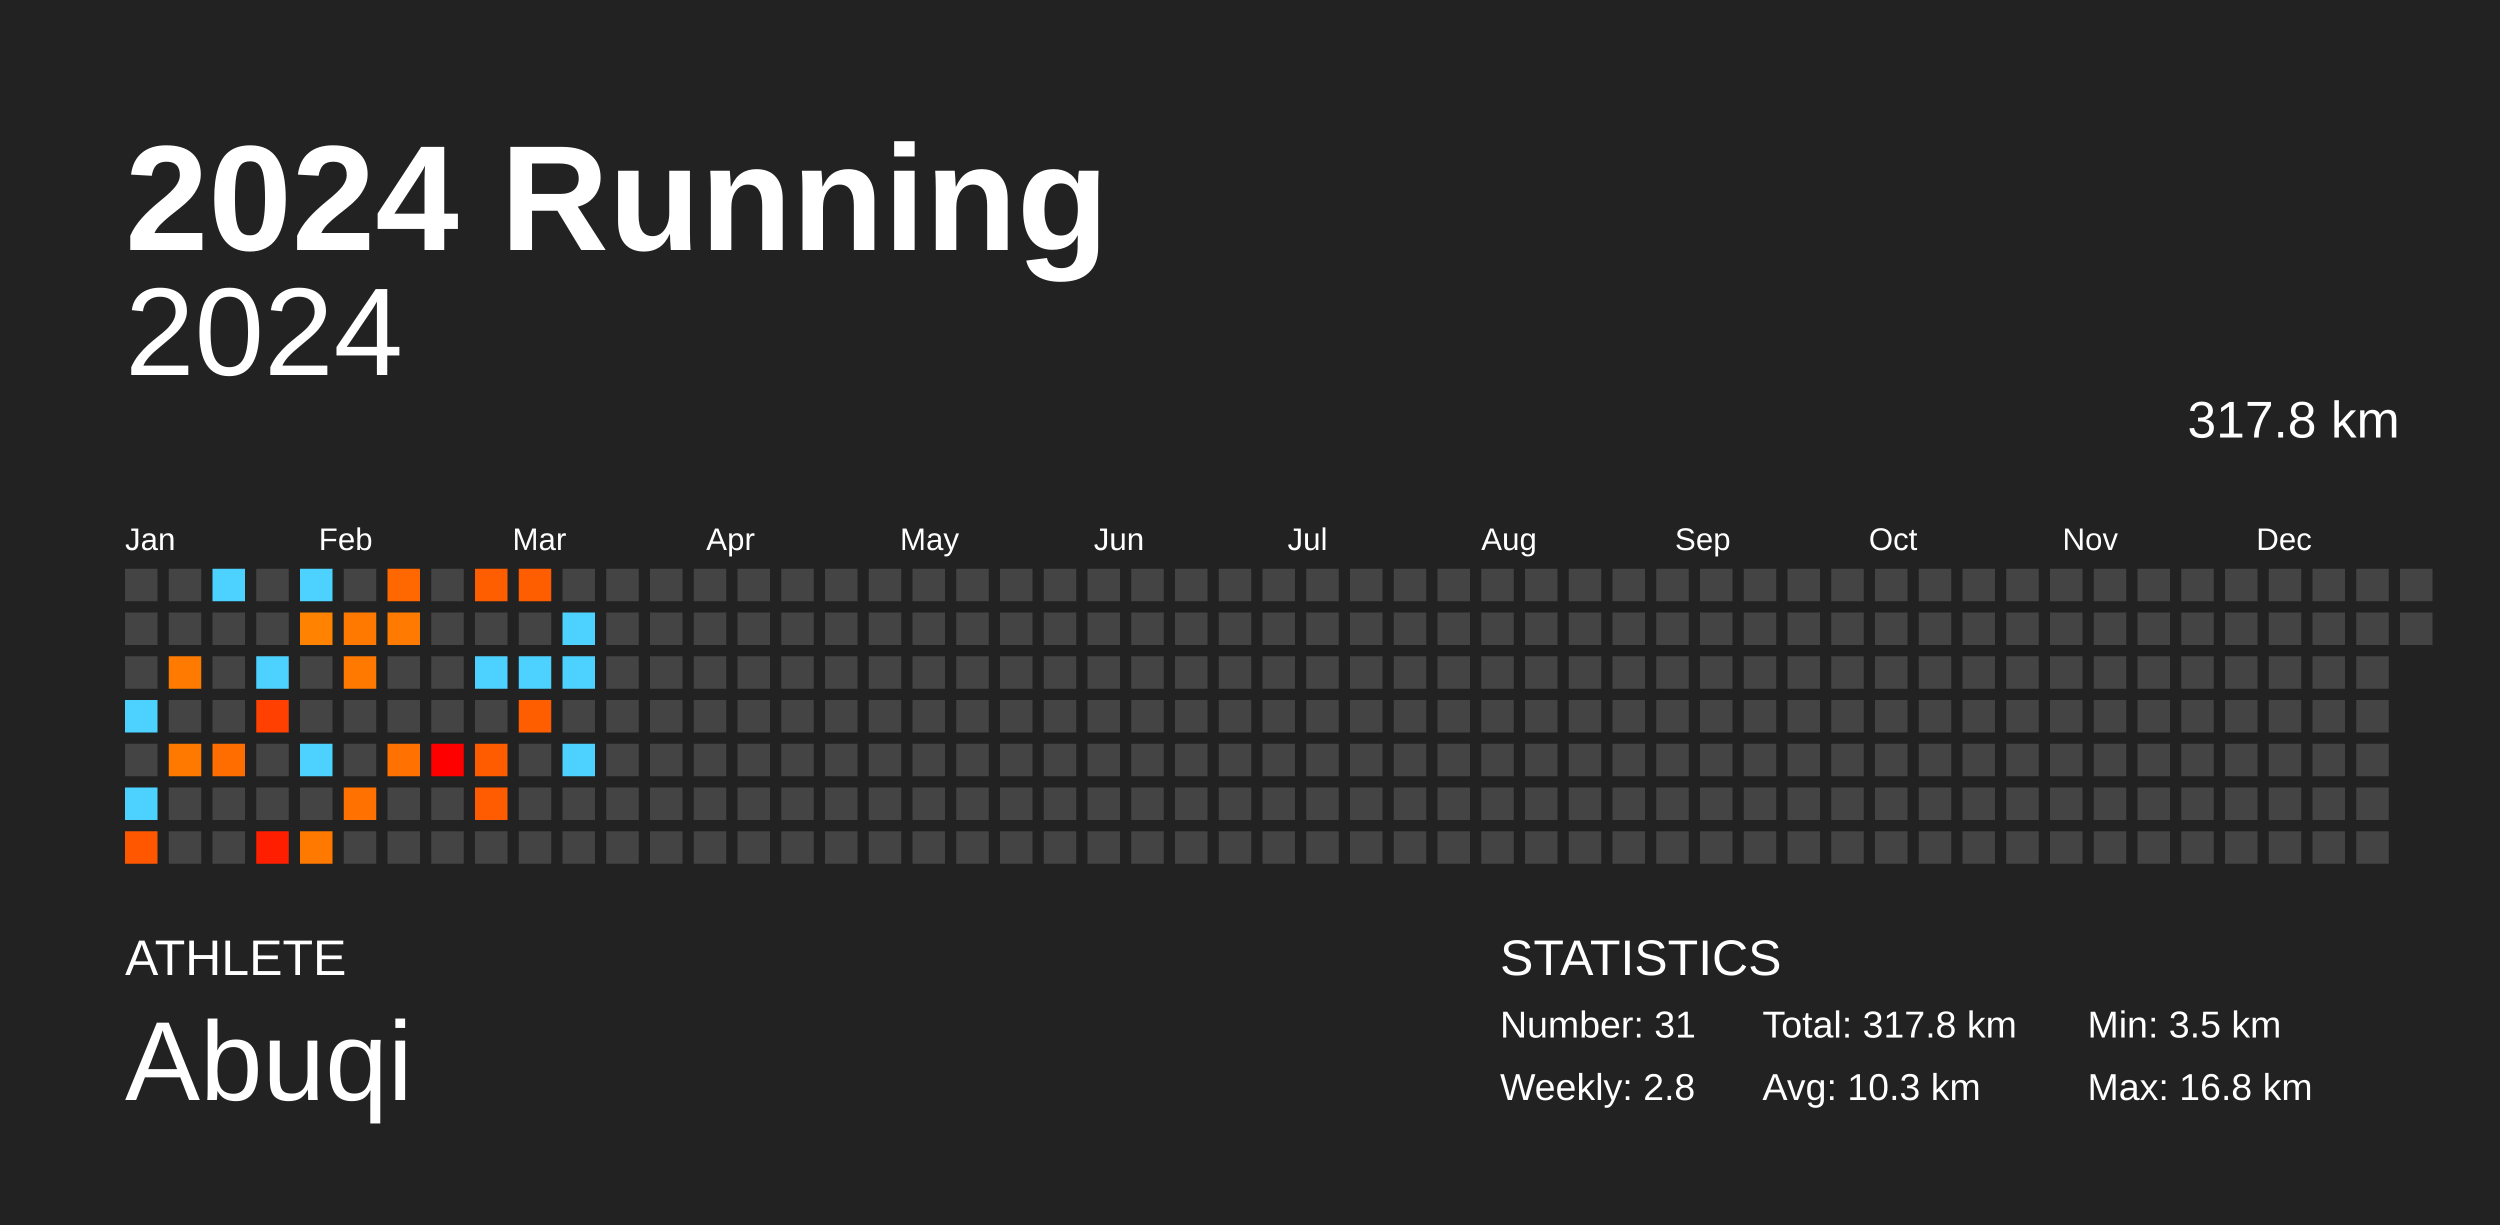
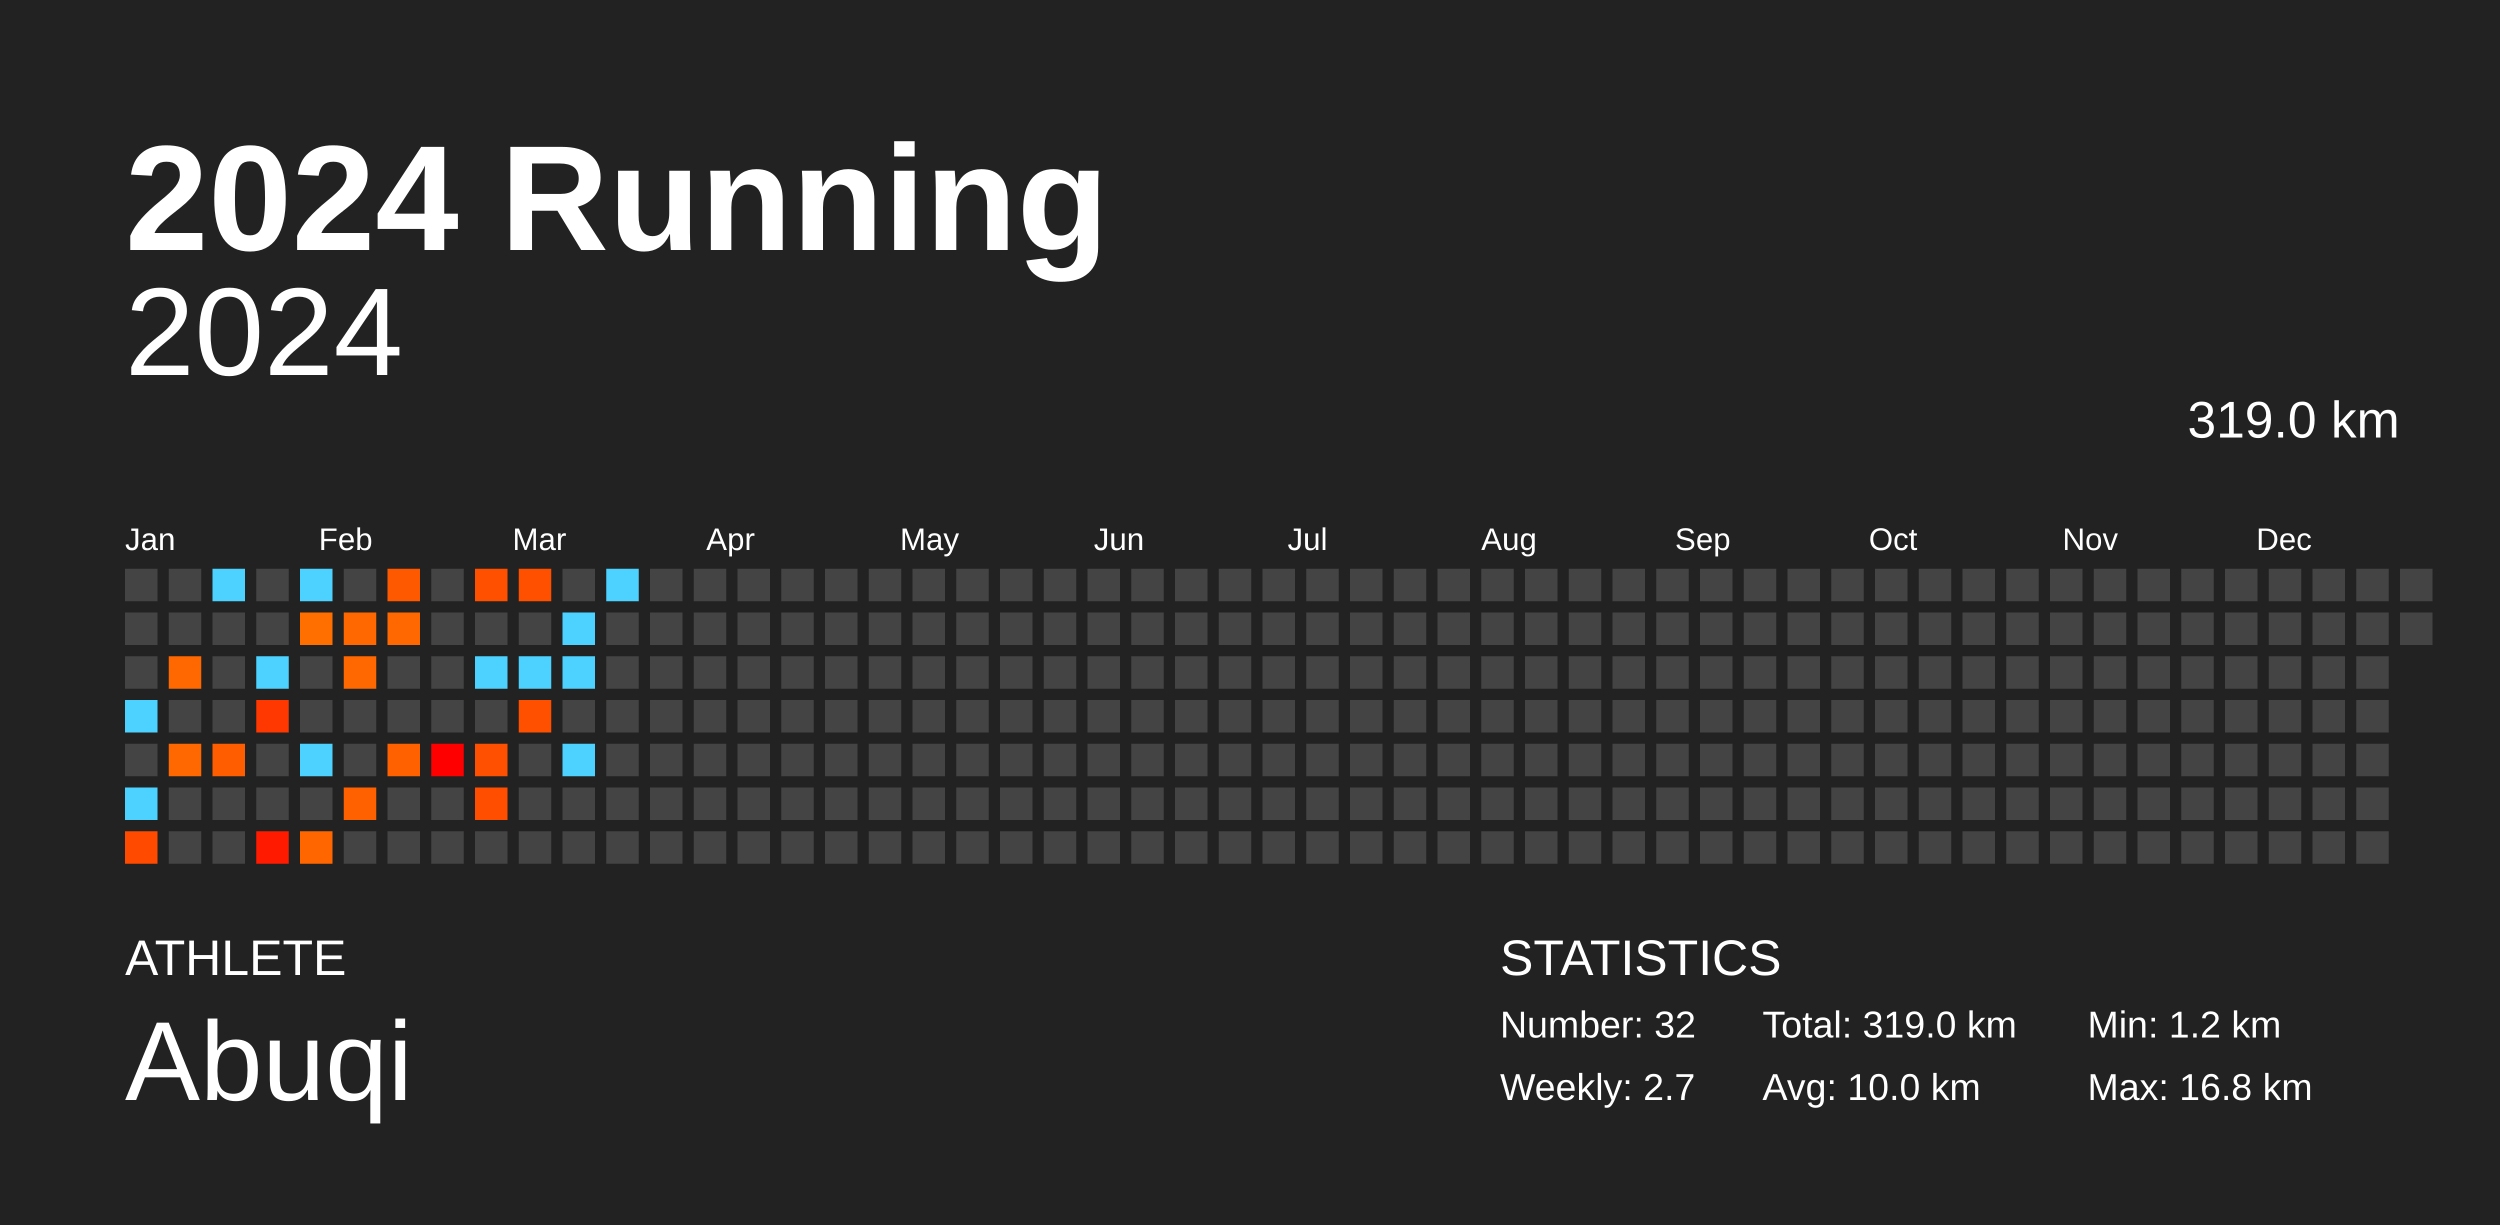
<svg xmlns="http://www.w3.org/2000/svg" baseProfile="full" height="98mm" version="1.1" viewBox="0,0,200,98" width="200mm">
  <defs />
  <rect fill="#222222" height="98" width="200" x="0" y="0" />
  <text fill="#FFFFFF" style="font-size:12px; font-family:Arial; font-weight:bold;" x="10" y="20">2024 Running</text>
  <text fill="#FFFFFF" style="font-size:4px; font-family:Arial" x="10" y="78">ATHLETE</text>
  <text fill="#FFFFFF" style="font-size:9px; font-family:Arial" x="10" y="88">Abuqi</text>
  <text fill="#FFFFFF" style="font-size:4px; font-family:Arial" x="120" y="78">STATISTICS</text>
-   <text fill="#FFFFFF" style="font-size:3px; font-family:Arial" x="120" y="83">Number: 31</text>
-   <text fill="#FFFFFF" style="font-size:3px; font-family:Arial" x="120" y="88">Weekly: 2.8</text>
-   <text fill="#FFFFFF" style="font-size:3px; font-family:Arial" x="141" y="83">Total: 317.8 km</text>
-   <text fill="#FFFFFF" style="font-size:3px; font-family:Arial" x="141" y="88">Avg: 10.3 km</text>
-   <text fill="#FFFFFF" style="font-size:3px; font-family:Arial" x="167" y="83">Min: 3.5 km</text>
+   <text fill="#FFFFFF" style="font-size:3px; font-family:Arial" x="120" y="83">Number: 32</text>
+   <text fill="#FFFFFF" style="font-size:3px; font-family:Arial" x="120" y="88">Weekly: 2.7</text>
+   <text fill="#FFFFFF" style="font-size:3px; font-family:Arial" x="141" y="83">Total: 319.0 km</text>
+   <text fill="#FFFFFF" style="font-size:3px; font-family:Arial" x="141" y="88">Avg: 10.0 km</text>
+   <text fill="#FFFFFF" style="font-size:3px; font-family:Arial" x="167" y="83">Min: 1.2 km</text>
  <text fill="#FFFFFF" style="font-size:3px; font-family:Arial" x="167" y="88">Max: 16.8 km</text>
  <text alignment-baseline="hanging" fill="#FFFFFF" style="font-size:10.0px; font-family:Arial;" x="10" y="30">2024</text>
-   <text alignment-baseline="hanging" fill="#FFFFFF" style="font-size:4.125px; font-family:Arial;" x="175" y="35">317.8 km</text>
+   <text alignment-baseline="hanging" fill="#FFFFFF" style="font-size:4.125px; font-family:Arial;" x="175" y="35">319.0 km</text>
  <text fill="#FFFFFF" style="font-size:2.5px; font-family:Arial" x="10.0" y="44">Jan</text>
  <text fill="#FFFFFF" style="font-size:2.5px; font-family:Arial" x="25.5" y="44">Feb</text>
  <text fill="#FFFFFF" style="font-size:2.5px; font-family:Arial" x="41.0" y="44">Mar</text>
  <text fill="#FFFFFF" style="font-size:2.5px; font-family:Arial" x="56.5" y="44">Apr</text>
  <text fill="#FFFFFF" style="font-size:2.5px; font-family:Arial" x="72.0" y="44">May</text>
  <text fill="#FFFFFF" style="font-size:2.5px; font-family:Arial" x="87.5" y="44">Jun</text>
  <text fill="#FFFFFF" style="font-size:2.5px; font-family:Arial" x="103.0" y="44">Jul</text>
  <text fill="#FFFFFF" style="font-size:2.5px; font-family:Arial" x="118.5" y="44">Aug</text>
  <text fill="#FFFFFF" style="font-size:2.5px; font-family:Arial" x="134.0" y="44">Sep</text>
  <text fill="#FFFFFF" style="font-size:2.5px; font-family:Arial" x="149.5" y="44">Oct</text>
  <text fill="#FFFFFF" style="font-size:2.5px; font-family:Arial" x="165.0" y="44">Nov</text>
  <text fill="#FFFFFF" style="font-size:2.5px; font-family:Arial" x="180.5" y="44">Dec</text>
  <rect fill="#444444" height="2.6" width="2.6" x="10.0" y="45.5" />
  <rect fill="#444444" height="2.6" width="2.6" x="10.0" y="49.0" />
  <rect fill="#444444" height="2.6" width="2.6" x="10.0" y="52.5" />
  <rect fill="#4dd2ff" height="2.6" width="2.6" x="10.0" y="56.0" />
  <rect fill="#444444" height="2.6" width="2.6" x="10.0" y="59.5" />
  <rect fill="#4dd2ff" height="2.6" width="2.6" x="10.0" y="63.0" />
-   <rect fill="#ff5700" height="2.6" width="2.6" x="10.0" y="66.5" />
+   <rect fill="#ff4a00" height="2.6" width="2.6" x="10.0" y="66.5" />
  <rect fill="#444444" height="2.6" width="2.6" x="13.5" y="45.5" />
  <rect fill="#444444" height="2.6" width="2.6" x="13.5" y="49.0" />
-   <rect fill="#ff7a00" height="2.6" width="2.6" x="13.5" y="52.5" />
+   <rect fill="#ff6800" height="2.6" width="2.6" x="13.5" y="52.5" />
  <rect fill="#444444" height="2.6" width="2.6" x="13.5" y="56.0" />
-   <rect fill="#ff7900" height="2.6" width="2.6" x="13.5" y="59.5" />
+   <rect fill="#ff6700" height="2.6" width="2.6" x="13.5" y="59.5" />
  <rect fill="#444444" height="2.6" width="2.6" x="13.5" y="63.0" />
  <rect fill="#444444" height="2.6" width="2.6" x="13.5" y="66.5" />
  <rect fill="#4dd2ff" height="2.6" width="2.6" x="17.0" y="45.5" />
  <rect fill="#444444" height="2.6" width="2.6" x="17.0" y="49.0" />
  <rect fill="#444444" height="2.6" width="2.6" x="17.0" y="52.5" />
  <rect fill="#444444" height="2.6" width="2.6" x="17.0" y="56.0" />
-   <rect fill="#ff6d00" height="2.6" width="2.6" x="17.0" y="59.5" />
+   <rect fill="#ff5d00" height="2.6" width="2.6" x="17.0" y="59.5" />
  <rect fill="#444444" height="2.6" width="2.6" x="17.0" y="63.0" />
  <rect fill="#444444" height="2.6" width="2.6" x="17.0" y="66.5" />
  <rect fill="#444444" height="2.6" width="2.6" x="20.5" y="45.5" />
  <rect fill="#444444" height="2.6" width="2.6" x="20.5" y="49.0" />
  <rect fill="#4dd2ff" height="2.6" width="2.6" x="20.5" y="52.5" />
-   <rect fill="#ff4000" height="2.6" width="2.6" x="20.5" y="56.0" />
+   <rect fill="#ff3700" height="2.6" width="2.6" x="20.5" y="56.0" />
  <rect fill="#444444" height="2.6" width="2.6" x="20.5" y="59.5" />
  <rect fill="#444444" height="2.6" width="2.6" x="20.5" y="63.0" />
-   <rect fill="#ff1f00" height="2.6" width="2.6" x="20.5" y="66.5" />
+   <rect fill="#ff1a00" height="2.6" width="2.6" x="20.5" y="66.5" />
  <rect fill="#4dd2ff" height="2.6" width="2.6" x="24.0" y="45.5" />
-   <rect fill="#ff8200" height="2.6" width="2.6" x="24.0" y="49.0" />
+   <rect fill="#ff6f00" height="2.6" width="2.6" x="24.0" y="49.0" />
  <rect fill="#444444" height="2.6" width="2.6" x="24.0" y="52.5" />
  <rect fill="#444444" height="2.6" width="2.6" x="24.0" y="56.0" />
  <rect fill="#4dd2ff" height="2.6" width="2.6" x="24.0" y="59.5" />
  <rect fill="#444444" height="2.6" width="2.6" x="24.0" y="63.0" />
-   <rect fill="#ff7800" height="2.6" width="2.6" x="24.0" y="66.5" />
+   <rect fill="#ff6600" height="2.6" width="2.6" x="24.0" y="66.5" />
  <rect fill="#444444" height="2.6" width="2.6" x="27.5" y="45.5" />
-   <rect fill="#ff7900" height="2.6" width="2.6" x="27.5" y="49.0" />
-   <rect fill="#ff7800" height="2.6" width="2.6" x="27.5" y="52.5" />
+   <rect fill="#ff6700" height="2.6" width="2.6" x="27.5" y="49.0" />
+   <rect fill="#ff6700" height="2.6" width="2.6" x="27.5" y="52.5" />
  <rect fill="#444444" height="2.6" width="2.6" x="27.5" y="56.0" />
  <rect fill="#444444" height="2.6" width="2.6" x="27.5" y="59.5" />
-   <rect fill="#ff7100" height="2.6" width="2.6" x="27.5" y="63.0" />
+   <rect fill="#ff6000" height="2.6" width="2.6" x="27.5" y="63.0" />
  <rect fill="#444444" height="2.6" width="2.6" x="27.5" y="66.5" />
-   <rect fill="#ff6800" height="2.6" width="2.6" x="31.0" y="45.5" />
-   <rect fill="#ff7a00" height="2.6" width="2.6" x="31.0" y="49.0" />
+   <rect fill="#ff5900" height="2.6" width="2.6" x="31.0" y="45.5" />
+   <rect fill="#ff6800" height="2.6" width="2.6" x="31.0" y="49.0" />
  <rect fill="#444444" height="2.6" width="2.6" x="31.0" y="52.5" />
  <rect fill="#444444" height="2.6" width="2.6" x="31.0" y="56.0" />
-   <rect fill="#ff7100" height="2.6" width="2.6" x="31.0" y="59.5" />
+   <rect fill="#ff6000" height="2.6" width="2.6" x="31.0" y="59.5" />
  <rect fill="#444444" height="2.6" width="2.6" x="31.0" y="63.0" />
  <rect fill="#444444" height="2.6" width="2.6" x="31.0" y="66.5" />
  <rect fill="#444444" height="2.6" width="2.6" x="34.5" y="45.5" />
  <rect fill="#444444" height="2.6" width="2.6" x="34.5" y="49.0" />
  <rect fill="#444444" height="2.6" width="2.6" x="34.5" y="52.5" />
  <rect fill="#444444" height="2.6" width="2.6" x="34.5" y="56.0" />
  <rect fill="#ff0000" height="2.6" width="2.6" x="34.5" y="59.5" />
  <rect fill="#444444" height="2.6" width="2.6" x="34.5" y="63.0" />
  <rect fill="#444444" height="2.6" width="2.6" x="34.5" y="66.5" />
-   <rect fill="#ff5e00" height="2.6" width="2.6" x="38.0" y="45.5" />
+   <rect fill="#ff5000" height="2.6" width="2.6" x="38.0" y="45.5" />
  <rect fill="#444444" height="2.6" width="2.6" x="38.0" y="49.0" />
  <rect fill="#4dd2ff" height="2.6" width="2.6" x="38.0" y="52.5" />
  <rect fill="#444444" height="2.6" width="2.6" x="38.0" y="56.0" />
-   <rect fill="#ff5c00" height="2.6" width="2.6" x="38.0" y="59.5" />
-   <rect fill="#ff5b00" height="2.6" width="2.6" x="38.0" y="63.0" />
+   <rect fill="#ff4f00" height="2.6" width="2.6" x="38.0" y="59.5" />
+   <rect fill="#ff4e00" height="2.6" width="2.6" x="38.0" y="63.0" />
  <rect fill="#444444" height="2.6" width="2.6" x="38.0" y="66.5" />
-   <rect fill="#ff5e00" height="2.6" width="2.6" x="41.5" y="45.5" />
+   <rect fill="#ff5000" height="2.6" width="2.6" x="41.5" y="45.5" />
  <rect fill="#444444" height="2.6" width="2.6" x="41.5" y="49.0" />
  <rect fill="#4dd2ff" height="2.6" width="2.6" x="41.5" y="52.5" />
-   <rect fill="#ff5e00" height="2.6" width="2.6" x="41.5" y="56.0" />
+   <rect fill="#ff5000" height="2.6" width="2.6" x="41.5" y="56.0" />
  <rect fill="#444444" height="2.6" width="2.6" x="41.5" y="59.5" />
  <rect fill="#444444" height="2.6" width="2.6" x="41.5" y="63.0" />
  <rect fill="#444444" height="2.6" width="2.6" x="41.5" y="66.5" />
  <rect fill="#444444" height="2.6" width="2.6" x="45.0" y="45.5" />
  <rect fill="#4dd2ff" height="2.6" width="2.6" x="45.0" y="49.0" />
  <rect fill="#4dd2ff" height="2.6" width="2.6" x="45.0" y="52.5" />
  <rect fill="#444444" height="2.6" width="2.6" x="45.0" y="56.0" />
  <rect fill="#4dd2ff" height="2.6" width="2.6" x="45.0" y="59.5" />
  <rect fill="#444444" height="2.6" width="2.6" x="45.0" y="63.0" />
  <rect fill="#444444" height="2.6" width="2.6" x="45.0" y="66.5" />
-   <rect fill="#444444" height="2.6" width="2.6" x="48.5" y="45.5" />
+   <rect fill="#4dd2ff" height="2.6" width="2.6" x="48.5" y="45.5" />
  <rect fill="#444444" height="2.6" width="2.6" x="48.5" y="49.0" />
  <rect fill="#444444" height="2.6" width="2.6" x="48.5" y="52.5" />
  <rect fill="#444444" height="2.6" width="2.6" x="48.5" y="56.0" />
  <rect fill="#444444" height="2.6" width="2.6" x="48.5" y="59.5" />
  <rect fill="#444444" height="2.6" width="2.6" x="48.5" y="63.0" />
  <rect fill="#444444" height="2.6" width="2.6" x="48.5" y="66.5" />
  <rect fill="#444444" height="2.6" width="2.6" x="52.0" y="45.5" />
  <rect fill="#444444" height="2.6" width="2.6" x="52.0" y="49.0" />
  <rect fill="#444444" height="2.6" width="2.6" x="52.0" y="52.5" />
  <rect fill="#444444" height="2.6" width="2.6" x="52.0" y="56.0" />
  <rect fill="#444444" height="2.6" width="2.6" x="52.0" y="59.5" />
  <rect fill="#444444" height="2.6" width="2.6" x="52.0" y="63.0" />
  <rect fill="#444444" height="2.6" width="2.6" x="52.0" y="66.5" />
  <rect fill="#444444" height="2.6" width="2.6" x="55.5" y="45.5" />
  <rect fill="#444444" height="2.6" width="2.6" x="55.5" y="49.0" />
  <rect fill="#444444" height="2.6" width="2.6" x="55.5" y="52.5" />
  <rect fill="#444444" height="2.6" width="2.6" x="55.5" y="56.0" />
  <rect fill="#444444" height="2.6" width="2.6" x="55.5" y="59.5" />
  <rect fill="#444444" height="2.6" width="2.6" x="55.5" y="63.0" />
  <rect fill="#444444" height="2.6" width="2.6" x="55.5" y="66.5" />
  <rect fill="#444444" height="2.6" width="2.6" x="59.0" y="45.5" />
  <rect fill="#444444" height="2.6" width="2.6" x="59.0" y="49.0" />
  <rect fill="#444444" height="2.6" width="2.6" x="59.0" y="52.5" />
  <rect fill="#444444" height="2.6" width="2.6" x="59.0" y="56.0" />
  <rect fill="#444444" height="2.6" width="2.6" x="59.0" y="59.5" />
  <rect fill="#444444" height="2.6" width="2.6" x="59.0" y="63.0" />
  <rect fill="#444444" height="2.6" width="2.6" x="59.0" y="66.5" />
  <rect fill="#444444" height="2.6" width="2.6" x="62.5" y="45.5" />
  <rect fill="#444444" height="2.6" width="2.6" x="62.5" y="49.0" />
  <rect fill="#444444" height="2.6" width="2.6" x="62.5" y="52.5" />
  <rect fill="#444444" height="2.6" width="2.6" x="62.5" y="56.0" />
  <rect fill="#444444" height="2.6" width="2.6" x="62.5" y="59.5" />
  <rect fill="#444444" height="2.6" width="2.6" x="62.5" y="63.0" />
  <rect fill="#444444" height="2.6" width="2.6" x="62.5" y="66.5" />
  <rect fill="#444444" height="2.6" width="2.6" x="66.0" y="45.5" />
  <rect fill="#444444" height="2.6" width="2.6" x="66.0" y="49.0" />
  <rect fill="#444444" height="2.6" width="2.6" x="66.0" y="52.5" />
  <rect fill="#444444" height="2.6" width="2.6" x="66.0" y="56.0" />
  <rect fill="#444444" height="2.6" width="2.6" x="66.0" y="59.5" />
  <rect fill="#444444" height="2.6" width="2.6" x="66.0" y="63.0" />
  <rect fill="#444444" height="2.6" width="2.6" x="66.0" y="66.5" />
  <rect fill="#444444" height="2.6" width="2.6" x="69.5" y="45.5" />
  <rect fill="#444444" height="2.6" width="2.6" x="69.5" y="49.0" />
  <rect fill="#444444" height="2.6" width="2.6" x="69.5" y="52.5" />
  <rect fill="#444444" height="2.6" width="2.6" x="69.5" y="56.0" />
  <rect fill="#444444" height="2.6" width="2.6" x="69.5" y="59.5" />
  <rect fill="#444444" height="2.6" width="2.6" x="69.5" y="63.0" />
  <rect fill="#444444" height="2.6" width="2.6" x="69.5" y="66.5" />
  <rect fill="#444444" height="2.6" width="2.6" x="73.0" y="45.5" />
  <rect fill="#444444" height="2.6" width="2.6" x="73.0" y="49.0" />
  <rect fill="#444444" height="2.6" width="2.6" x="73.0" y="52.5" />
  <rect fill="#444444" height="2.6" width="2.6" x="73.0" y="56.0" />
  <rect fill="#444444" height="2.6" width="2.6" x="73.0" y="59.5" />
  <rect fill="#444444" height="2.6" width="2.6" x="73.0" y="63.0" />
  <rect fill="#444444" height="2.6" width="2.6" x="73.0" y="66.5" />
  <rect fill="#444444" height="2.6" width="2.6" x="76.5" y="45.5" />
  <rect fill="#444444" height="2.6" width="2.6" x="76.5" y="49.0" />
  <rect fill="#444444" height="2.6" width="2.6" x="76.5" y="52.5" />
  <rect fill="#444444" height="2.6" width="2.6" x="76.5" y="56.0" />
  <rect fill="#444444" height="2.6" width="2.6" x="76.5" y="59.5" />
  <rect fill="#444444" height="2.6" width="2.6" x="76.5" y="63.0" />
  <rect fill="#444444" height="2.6" width="2.6" x="76.5" y="66.5" />
  <rect fill="#444444" height="2.6" width="2.6" x="80.0" y="45.5" />
  <rect fill="#444444" height="2.6" width="2.6" x="80.0" y="49.0" />
  <rect fill="#444444" height="2.6" width="2.6" x="80.0" y="52.5" />
  <rect fill="#444444" height="2.6" width="2.6" x="80.0" y="56.0" />
  <rect fill="#444444" height="2.6" width="2.6" x="80.0" y="59.5" />
  <rect fill="#444444" height="2.6" width="2.6" x="80.0" y="63.0" />
  <rect fill="#444444" height="2.6" width="2.6" x="80.0" y="66.5" />
  <rect fill="#444444" height="2.6" width="2.6" x="83.5" y="45.5" />
  <rect fill="#444444" height="2.6" width="2.6" x="83.5" y="49.0" />
  <rect fill="#444444" height="2.6" width="2.6" x="83.5" y="52.5" />
  <rect fill="#444444" height="2.6" width="2.6" x="83.5" y="56.0" />
  <rect fill="#444444" height="2.6" width="2.6" x="83.5" y="59.5" />
  <rect fill="#444444" height="2.6" width="2.6" x="83.5" y="63.0" />
  <rect fill="#444444" height="2.6" width="2.6" x="83.5" y="66.5" />
  <rect fill="#444444" height="2.6" width="2.6" x="87.0" y="45.5" />
  <rect fill="#444444" height="2.6" width="2.6" x="87.0" y="49.0" />
  <rect fill="#444444" height="2.6" width="2.6" x="87.0" y="52.5" />
  <rect fill="#444444" height="2.6" width="2.6" x="87.0" y="56.0" />
  <rect fill="#444444" height="2.6" width="2.6" x="87.0" y="59.5" />
  <rect fill="#444444" height="2.6" width="2.6" x="87.0" y="63.0" />
  <rect fill="#444444" height="2.6" width="2.6" x="87.0" y="66.5" />
  <rect fill="#444444" height="2.6" width="2.6" x="90.5" y="45.5" />
  <rect fill="#444444" height="2.6" width="2.6" x="90.5" y="49.0" />
  <rect fill="#444444" height="2.6" width="2.6" x="90.5" y="52.5" />
  <rect fill="#444444" height="2.6" width="2.6" x="90.5" y="56.0" />
  <rect fill="#444444" height="2.6" width="2.6" x="90.5" y="59.5" />
  <rect fill="#444444" height="2.6" width="2.6" x="90.5" y="63.0" />
  <rect fill="#444444" height="2.6" width="2.6" x="90.5" y="66.5" />
  <rect fill="#444444" height="2.6" width="2.6" x="94.0" y="45.5" />
  <rect fill="#444444" height="2.6" width="2.6" x="94.0" y="49.0" />
  <rect fill="#444444" height="2.6" width="2.6" x="94.0" y="52.5" />
  <rect fill="#444444" height="2.6" width="2.6" x="94.0" y="56.0" />
  <rect fill="#444444" height="2.6" width="2.6" x="94.0" y="59.5" />
  <rect fill="#444444" height="2.6" width="2.6" x="94.0" y="63.0" />
  <rect fill="#444444" height="2.6" width="2.6" x="94.0" y="66.5" />
  <rect fill="#444444" height="2.6" width="2.6" x="97.5" y="45.5" />
  <rect fill="#444444" height="2.6" width="2.6" x="97.5" y="49.0" />
  <rect fill="#444444" height="2.6" width="2.6" x="97.5" y="52.5" />
  <rect fill="#444444" height="2.6" width="2.6" x="97.5" y="56.0" />
  <rect fill="#444444" height="2.6" width="2.6" x="97.5" y="59.5" />
  <rect fill="#444444" height="2.6" width="2.6" x="97.5" y="63.0" />
  <rect fill="#444444" height="2.6" width="2.6" x="97.5" y="66.5" />
  <rect fill="#444444" height="2.6" width="2.6" x="101.0" y="45.5" />
  <rect fill="#444444" height="2.6" width="2.6" x="101.0" y="49.0" />
  <rect fill="#444444" height="2.6" width="2.6" x="101.0" y="52.5" />
  <rect fill="#444444" height="2.6" width="2.6" x="101.0" y="56.0" />
  <rect fill="#444444" height="2.6" width="2.6" x="101.0" y="59.5" />
  <rect fill="#444444" height="2.6" width="2.6" x="101.0" y="63.0" />
  <rect fill="#444444" height="2.6" width="2.6" x="101.0" y="66.5" />
  <rect fill="#444444" height="2.6" width="2.6" x="104.5" y="45.5" />
  <rect fill="#444444" height="2.6" width="2.6" x="104.5" y="49.0" />
  <rect fill="#444444" height="2.6" width="2.6" x="104.5" y="52.5" />
  <rect fill="#444444" height="2.6" width="2.6" x="104.5" y="56.0" />
  <rect fill="#444444" height="2.6" width="2.6" x="104.5" y="59.5" />
  <rect fill="#444444" height="2.6" width="2.6" x="104.5" y="63.0" />
  <rect fill="#444444" height="2.6" width="2.6" x="104.5" y="66.5" />
  <rect fill="#444444" height="2.6" width="2.6" x="108.0" y="45.5" />
  <rect fill="#444444" height="2.6" width="2.6" x="108.0" y="49.0" />
  <rect fill="#444444" height="2.6" width="2.6" x="108.0" y="52.5" />
  <rect fill="#444444" height="2.6" width="2.6" x="108.0" y="56.0" />
  <rect fill="#444444" height="2.6" width="2.6" x="108.0" y="59.5" />
  <rect fill="#444444" height="2.6" width="2.6" x="108.0" y="63.0" />
  <rect fill="#444444" height="2.6" width="2.6" x="108.0" y="66.5" />
  <rect fill="#444444" height="2.6" width="2.6" x="111.5" y="45.5" />
  <rect fill="#444444" height="2.6" width="2.6" x="111.5" y="49.0" />
  <rect fill="#444444" height="2.6" width="2.6" x="111.5" y="52.5" />
  <rect fill="#444444" height="2.6" width="2.6" x="111.5" y="56.0" />
  <rect fill="#444444" height="2.6" width="2.6" x="111.5" y="59.5" />
  <rect fill="#444444" height="2.6" width="2.6" x="111.5" y="63.0" />
  <rect fill="#444444" height="2.6" width="2.6" x="111.5" y="66.5" />
  <rect fill="#444444" height="2.6" width="2.6" x="115.0" y="45.5" />
  <rect fill="#444444" height="2.6" width="2.6" x="115.0" y="49.0" />
  <rect fill="#444444" height="2.6" width="2.6" x="115.0" y="52.5" />
  <rect fill="#444444" height="2.6" width="2.6" x="115.0" y="56.0" />
  <rect fill="#444444" height="2.6" width="2.6" x="115.0" y="59.5" />
  <rect fill="#444444" height="2.6" width="2.6" x="115.0" y="63.0" />
  <rect fill="#444444" height="2.6" width="2.6" x="115.0" y="66.5" />
  <rect fill="#444444" height="2.6" width="2.6" x="118.5" y="45.5" />
  <rect fill="#444444" height="2.6" width="2.6" x="118.5" y="49.0" />
  <rect fill="#444444" height="2.6" width="2.6" x="118.5" y="52.5" />
  <rect fill="#444444" height="2.6" width="2.6" x="118.5" y="56.0" />
  <rect fill="#444444" height="2.6" width="2.6" x="118.5" y="59.5" />
  <rect fill="#444444" height="2.6" width="2.6" x="118.5" y="63.0" />
  <rect fill="#444444" height="2.6" width="2.6" x="118.5" y="66.5" />
  <rect fill="#444444" height="2.6" width="2.6" x="122.0" y="45.5" />
  <rect fill="#444444" height="2.6" width="2.6" x="122.0" y="49.0" />
  <rect fill="#444444" height="2.6" width="2.6" x="122.0" y="52.5" />
  <rect fill="#444444" height="2.6" width="2.6" x="122.0" y="56.0" />
  <rect fill="#444444" height="2.6" width="2.6" x="122.0" y="59.5" />
  <rect fill="#444444" height="2.6" width="2.6" x="122.0" y="63.0" />
  <rect fill="#444444" height="2.6" width="2.6" x="122.0" y="66.5" />
  <rect fill="#444444" height="2.6" width="2.6" x="125.5" y="45.5" />
  <rect fill="#444444" height="2.6" width="2.6" x="125.5" y="49.0" />
  <rect fill="#444444" height="2.6" width="2.6" x="125.5" y="52.5" />
  <rect fill="#444444" height="2.6" width="2.6" x="125.5" y="56.0" />
  <rect fill="#444444" height="2.6" width="2.6" x="125.5" y="59.5" />
  <rect fill="#444444" height="2.6" width="2.6" x="125.5" y="63.0" />
  <rect fill="#444444" height="2.6" width="2.6" x="125.5" y="66.5" />
  <rect fill="#444444" height="2.6" width="2.6" x="129.0" y="45.5" />
  <rect fill="#444444" height="2.6" width="2.6" x="129.0" y="49.0" />
  <rect fill="#444444" height="2.6" width="2.6" x="129.0" y="52.5" />
  <rect fill="#444444" height="2.6" width="2.6" x="129.0" y="56.0" />
  <rect fill="#444444" height="2.6" width="2.6" x="129.0" y="59.5" />
  <rect fill="#444444" height="2.6" width="2.6" x="129.0" y="63.0" />
  <rect fill="#444444" height="2.6" width="2.6" x="129.0" y="66.5" />
  <rect fill="#444444" height="2.6" width="2.6" x="132.5" y="45.5" />
  <rect fill="#444444" height="2.6" width="2.6" x="132.5" y="49.0" />
  <rect fill="#444444" height="2.6" width="2.6" x="132.5" y="52.5" />
  <rect fill="#444444" height="2.6" width="2.6" x="132.5" y="56.0" />
  <rect fill="#444444" height="2.6" width="2.6" x="132.5" y="59.5" />
  <rect fill="#444444" height="2.6" width="2.6" x="132.5" y="63.0" />
  <rect fill="#444444" height="2.6" width="2.6" x="132.5" y="66.5" />
  <rect fill="#444444" height="2.6" width="2.6" x="136.0" y="45.5" />
  <rect fill="#444444" height="2.6" width="2.6" x="136.0" y="49.0" />
  <rect fill="#444444" height="2.6" width="2.6" x="136.0" y="52.5" />
  <rect fill="#444444" height="2.6" width="2.6" x="136.0" y="56.0" />
  <rect fill="#444444" height="2.6" width="2.6" x="136.0" y="59.5" />
  <rect fill="#444444" height="2.6" width="2.6" x="136.0" y="63.0" />
  <rect fill="#444444" height="2.6" width="2.6" x="136.0" y="66.5" />
  <rect fill="#444444" height="2.6" width="2.6" x="139.5" y="45.5" />
  <rect fill="#444444" height="2.6" width="2.6" x="139.5" y="49.0" />
  <rect fill="#444444" height="2.6" width="2.6" x="139.5" y="52.5" />
  <rect fill="#444444" height="2.6" width="2.6" x="139.5" y="56.0" />
  <rect fill="#444444" height="2.6" width="2.6" x="139.5" y="59.5" />
  <rect fill="#444444" height="2.6" width="2.6" x="139.5" y="63.0" />
  <rect fill="#444444" height="2.6" width="2.6" x="139.5" y="66.5" />
  <rect fill="#444444" height="2.6" width="2.6" x="143.0" y="45.5" />
  <rect fill="#444444" height="2.6" width="2.6" x="143.0" y="49.0" />
  <rect fill="#444444" height="2.6" width="2.6" x="143.0" y="52.5" />
  <rect fill="#444444" height="2.6" width="2.6" x="143.0" y="56.0" />
  <rect fill="#444444" height="2.6" width="2.6" x="143.0" y="59.5" />
  <rect fill="#444444" height="2.6" width="2.6" x="143.0" y="63.0" />
  <rect fill="#444444" height="2.6" width="2.6" x="143.0" y="66.5" />
  <rect fill="#444444" height="2.6" width="2.6" x="146.5" y="45.5" />
  <rect fill="#444444" height="2.6" width="2.6" x="146.5" y="49.0" />
  <rect fill="#444444" height="2.6" width="2.6" x="146.5" y="52.5" />
  <rect fill="#444444" height="2.6" width="2.6" x="146.5" y="56.0" />
  <rect fill="#444444" height="2.6" width="2.6" x="146.5" y="59.5" />
  <rect fill="#444444" height="2.6" width="2.6" x="146.5" y="63.0" />
  <rect fill="#444444" height="2.6" width="2.6" x="146.5" y="66.5" />
  <rect fill="#444444" height="2.6" width="2.6" x="150.0" y="45.5" />
  <rect fill="#444444" height="2.6" width="2.6" x="150.0" y="49.0" />
  <rect fill="#444444" height="2.6" width="2.6" x="150.0" y="52.5" />
  <rect fill="#444444" height="2.6" width="2.6" x="150.0" y="56.0" />
  <rect fill="#444444" height="2.6" width="2.6" x="150.0" y="59.5" />
  <rect fill="#444444" height="2.6" width="2.6" x="150.0" y="63.0" />
  <rect fill="#444444" height="2.6" width="2.6" x="150.0" y="66.5" />
  <rect fill="#444444" height="2.6" width="2.6" x="153.5" y="45.5" />
  <rect fill="#444444" height="2.6" width="2.6" x="153.5" y="49.0" />
  <rect fill="#444444" height="2.6" width="2.6" x="153.5" y="52.5" />
  <rect fill="#444444" height="2.6" width="2.6" x="153.5" y="56.0" />
  <rect fill="#444444" height="2.6" width="2.6" x="153.5" y="59.5" />
  <rect fill="#444444" height="2.6" width="2.6" x="153.5" y="63.0" />
  <rect fill="#444444" height="2.6" width="2.6" x="153.5" y="66.5" />
  <rect fill="#444444" height="2.6" width="2.6" x="157.0" y="45.5" />
  <rect fill="#444444" height="2.6" width="2.6" x="157.0" y="49.0" />
  <rect fill="#444444" height="2.6" width="2.6" x="157.0" y="52.5" />
  <rect fill="#444444" height="2.6" width="2.6" x="157.0" y="56.0" />
  <rect fill="#444444" height="2.6" width="2.6" x="157.0" y="59.5" />
  <rect fill="#444444" height="2.6" width="2.6" x="157.0" y="63.0" />
  <rect fill="#444444" height="2.6" width="2.6" x="157.0" y="66.5" />
  <rect fill="#444444" height="2.6" width="2.6" x="160.5" y="45.5" />
  <rect fill="#444444" height="2.6" width="2.6" x="160.5" y="49.0" />
  <rect fill="#444444" height="2.6" width="2.6" x="160.5" y="52.5" />
  <rect fill="#444444" height="2.6" width="2.6" x="160.5" y="56.0" />
  <rect fill="#444444" height="2.6" width="2.6" x="160.5" y="59.5" />
  <rect fill="#444444" height="2.6" width="2.6" x="160.5" y="63.0" />
  <rect fill="#444444" height="2.6" width="2.6" x="160.5" y="66.5" />
  <rect fill="#444444" height="2.6" width="2.6" x="164.0" y="45.5" />
  <rect fill="#444444" height="2.6" width="2.6" x="164.0" y="49.0" />
  <rect fill="#444444" height="2.6" width="2.6" x="164.0" y="52.5" />
  <rect fill="#444444" height="2.6" width="2.6" x="164.0" y="56.0" />
  <rect fill="#444444" height="2.6" width="2.6" x="164.0" y="59.5" />
  <rect fill="#444444" height="2.6" width="2.6" x="164.0" y="63.0" />
  <rect fill="#444444" height="2.6" width="2.6" x="164.0" y="66.5" />
  <rect fill="#444444" height="2.6" width="2.6" x="167.5" y="45.5" />
  <rect fill="#444444" height="2.6" width="2.6" x="167.5" y="49.0" />
  <rect fill="#444444" height="2.6" width="2.6" x="167.5" y="52.5" />
  <rect fill="#444444" height="2.6" width="2.6" x="167.5" y="56.0" />
  <rect fill="#444444" height="2.6" width="2.6" x="167.5" y="59.5" />
  <rect fill="#444444" height="2.6" width="2.6" x="167.5" y="63.0" />
  <rect fill="#444444" height="2.6" width="2.6" x="167.5" y="66.5" />
  <rect fill="#444444" height="2.6" width="2.6" x="171.0" y="45.5" />
  <rect fill="#444444" height="2.6" width="2.6" x="171.0" y="49.0" />
  <rect fill="#444444" height="2.6" width="2.6" x="171.0" y="52.5" />
  <rect fill="#444444" height="2.6" width="2.6" x="171.0" y="56.0" />
  <rect fill="#444444" height="2.6" width="2.6" x="171.0" y="59.5" />
  <rect fill="#444444" height="2.6" width="2.6" x="171.0" y="63.0" />
  <rect fill="#444444" height="2.6" width="2.6" x="171.0" y="66.5" />
  <rect fill="#444444" height="2.6" width="2.6" x="174.5" y="45.5" />
  <rect fill="#444444" height="2.6" width="2.6" x="174.5" y="49.0" />
  <rect fill="#444444" height="2.6" width="2.6" x="174.5" y="52.5" />
  <rect fill="#444444" height="2.6" width="2.6" x="174.5" y="56.0" />
  <rect fill="#444444" height="2.6" width="2.6" x="174.5" y="59.5" />
  <rect fill="#444444" height="2.6" width="2.6" x="174.5" y="63.0" />
  <rect fill="#444444" height="2.6" width="2.6" x="174.5" y="66.5" />
  <rect fill="#444444" height="2.6" width="2.6" x="178.0" y="45.5" />
  <rect fill="#444444" height="2.6" width="2.6" x="178.0" y="49.0" />
  <rect fill="#444444" height="2.6" width="2.6" x="178.0" y="52.5" />
  <rect fill="#444444" height="2.6" width="2.6" x="178.0" y="56.0" />
  <rect fill="#444444" height="2.6" width="2.6" x="178.0" y="59.5" />
  <rect fill="#444444" height="2.6" width="2.6" x="178.0" y="63.0" />
  <rect fill="#444444" height="2.6" width="2.6" x="178.0" y="66.5" />
  <rect fill="#444444" height="2.6" width="2.6" x="181.5" y="45.5" />
  <rect fill="#444444" height="2.6" width="2.6" x="181.5" y="49.0" />
  <rect fill="#444444" height="2.6" width="2.6" x="181.5" y="52.5" />
  <rect fill="#444444" height="2.6" width="2.6" x="181.5" y="56.0" />
  <rect fill="#444444" height="2.6" width="2.6" x="181.5" y="59.5" />
  <rect fill="#444444" height="2.6" width="2.6" x="181.5" y="63.0" />
  <rect fill="#444444" height="2.6" width="2.6" x="181.5" y="66.5" />
  <rect fill="#444444" height="2.6" width="2.6" x="185.0" y="45.5" />
  <rect fill="#444444" height="2.6" width="2.6" x="185.0" y="49.0" />
  <rect fill="#444444" height="2.6" width="2.6" x="185.0" y="52.5" />
  <rect fill="#444444" height="2.6" width="2.6" x="185.0" y="56.0" />
  <rect fill="#444444" height="2.6" width="2.6" x="185.0" y="59.5" />
  <rect fill="#444444" height="2.6" width="2.6" x="185.0" y="63.0" />
  <rect fill="#444444" height="2.6" width="2.6" x="185.0" y="66.5" />
  <rect fill="#444444" height="2.6" width="2.6" x="188.5" y="45.5" />
  <rect fill="#444444" height="2.6" width="2.6" x="188.5" y="49.0" />
  <rect fill="#444444" height="2.6" width="2.6" x="188.5" y="52.5" />
  <rect fill="#444444" height="2.6" width="2.6" x="188.5" y="56.0" />
  <rect fill="#444444" height="2.6" width="2.6" x="188.5" y="59.5" />
  <rect fill="#444444" height="2.6" width="2.6" x="188.5" y="63.0" />
  <rect fill="#444444" height="2.6" width="2.6" x="188.5" y="66.5" />
  <rect fill="#444444" height="2.6" width="2.6" x="192.0" y="45.5" />
  <rect fill="#444444" height="2.6" width="2.6" x="192.0" y="49.0" />
</svg>
